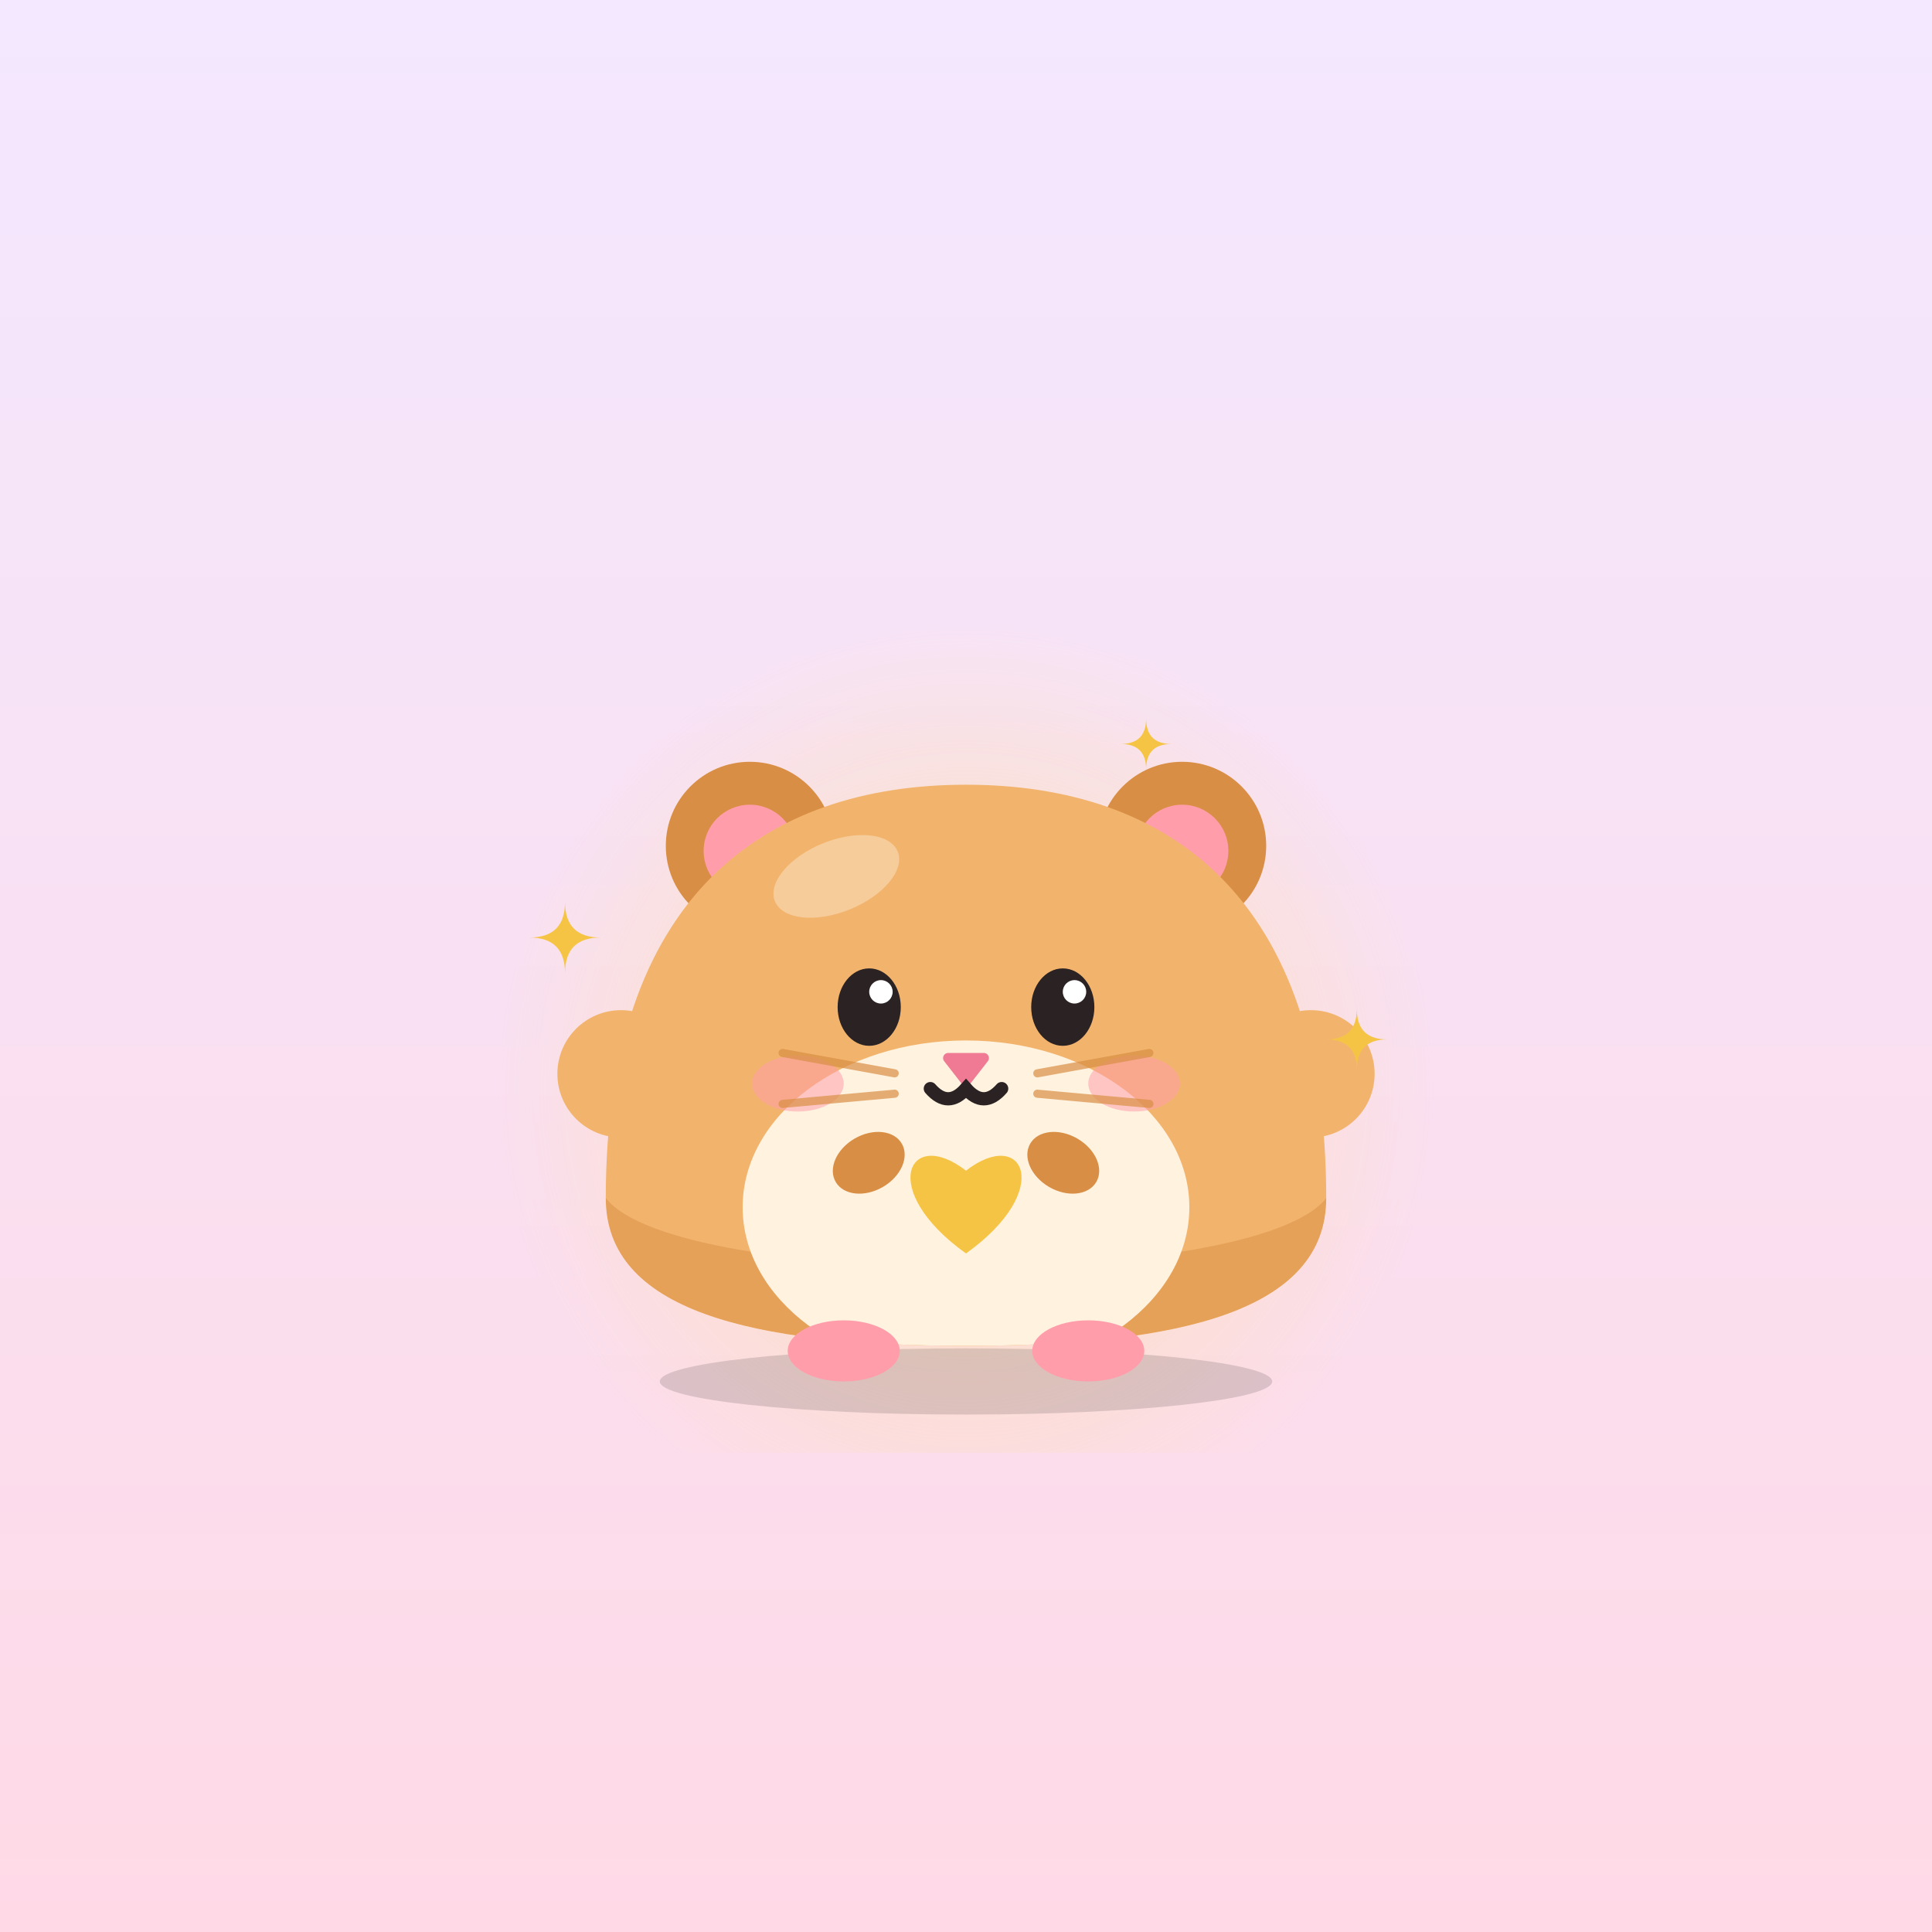
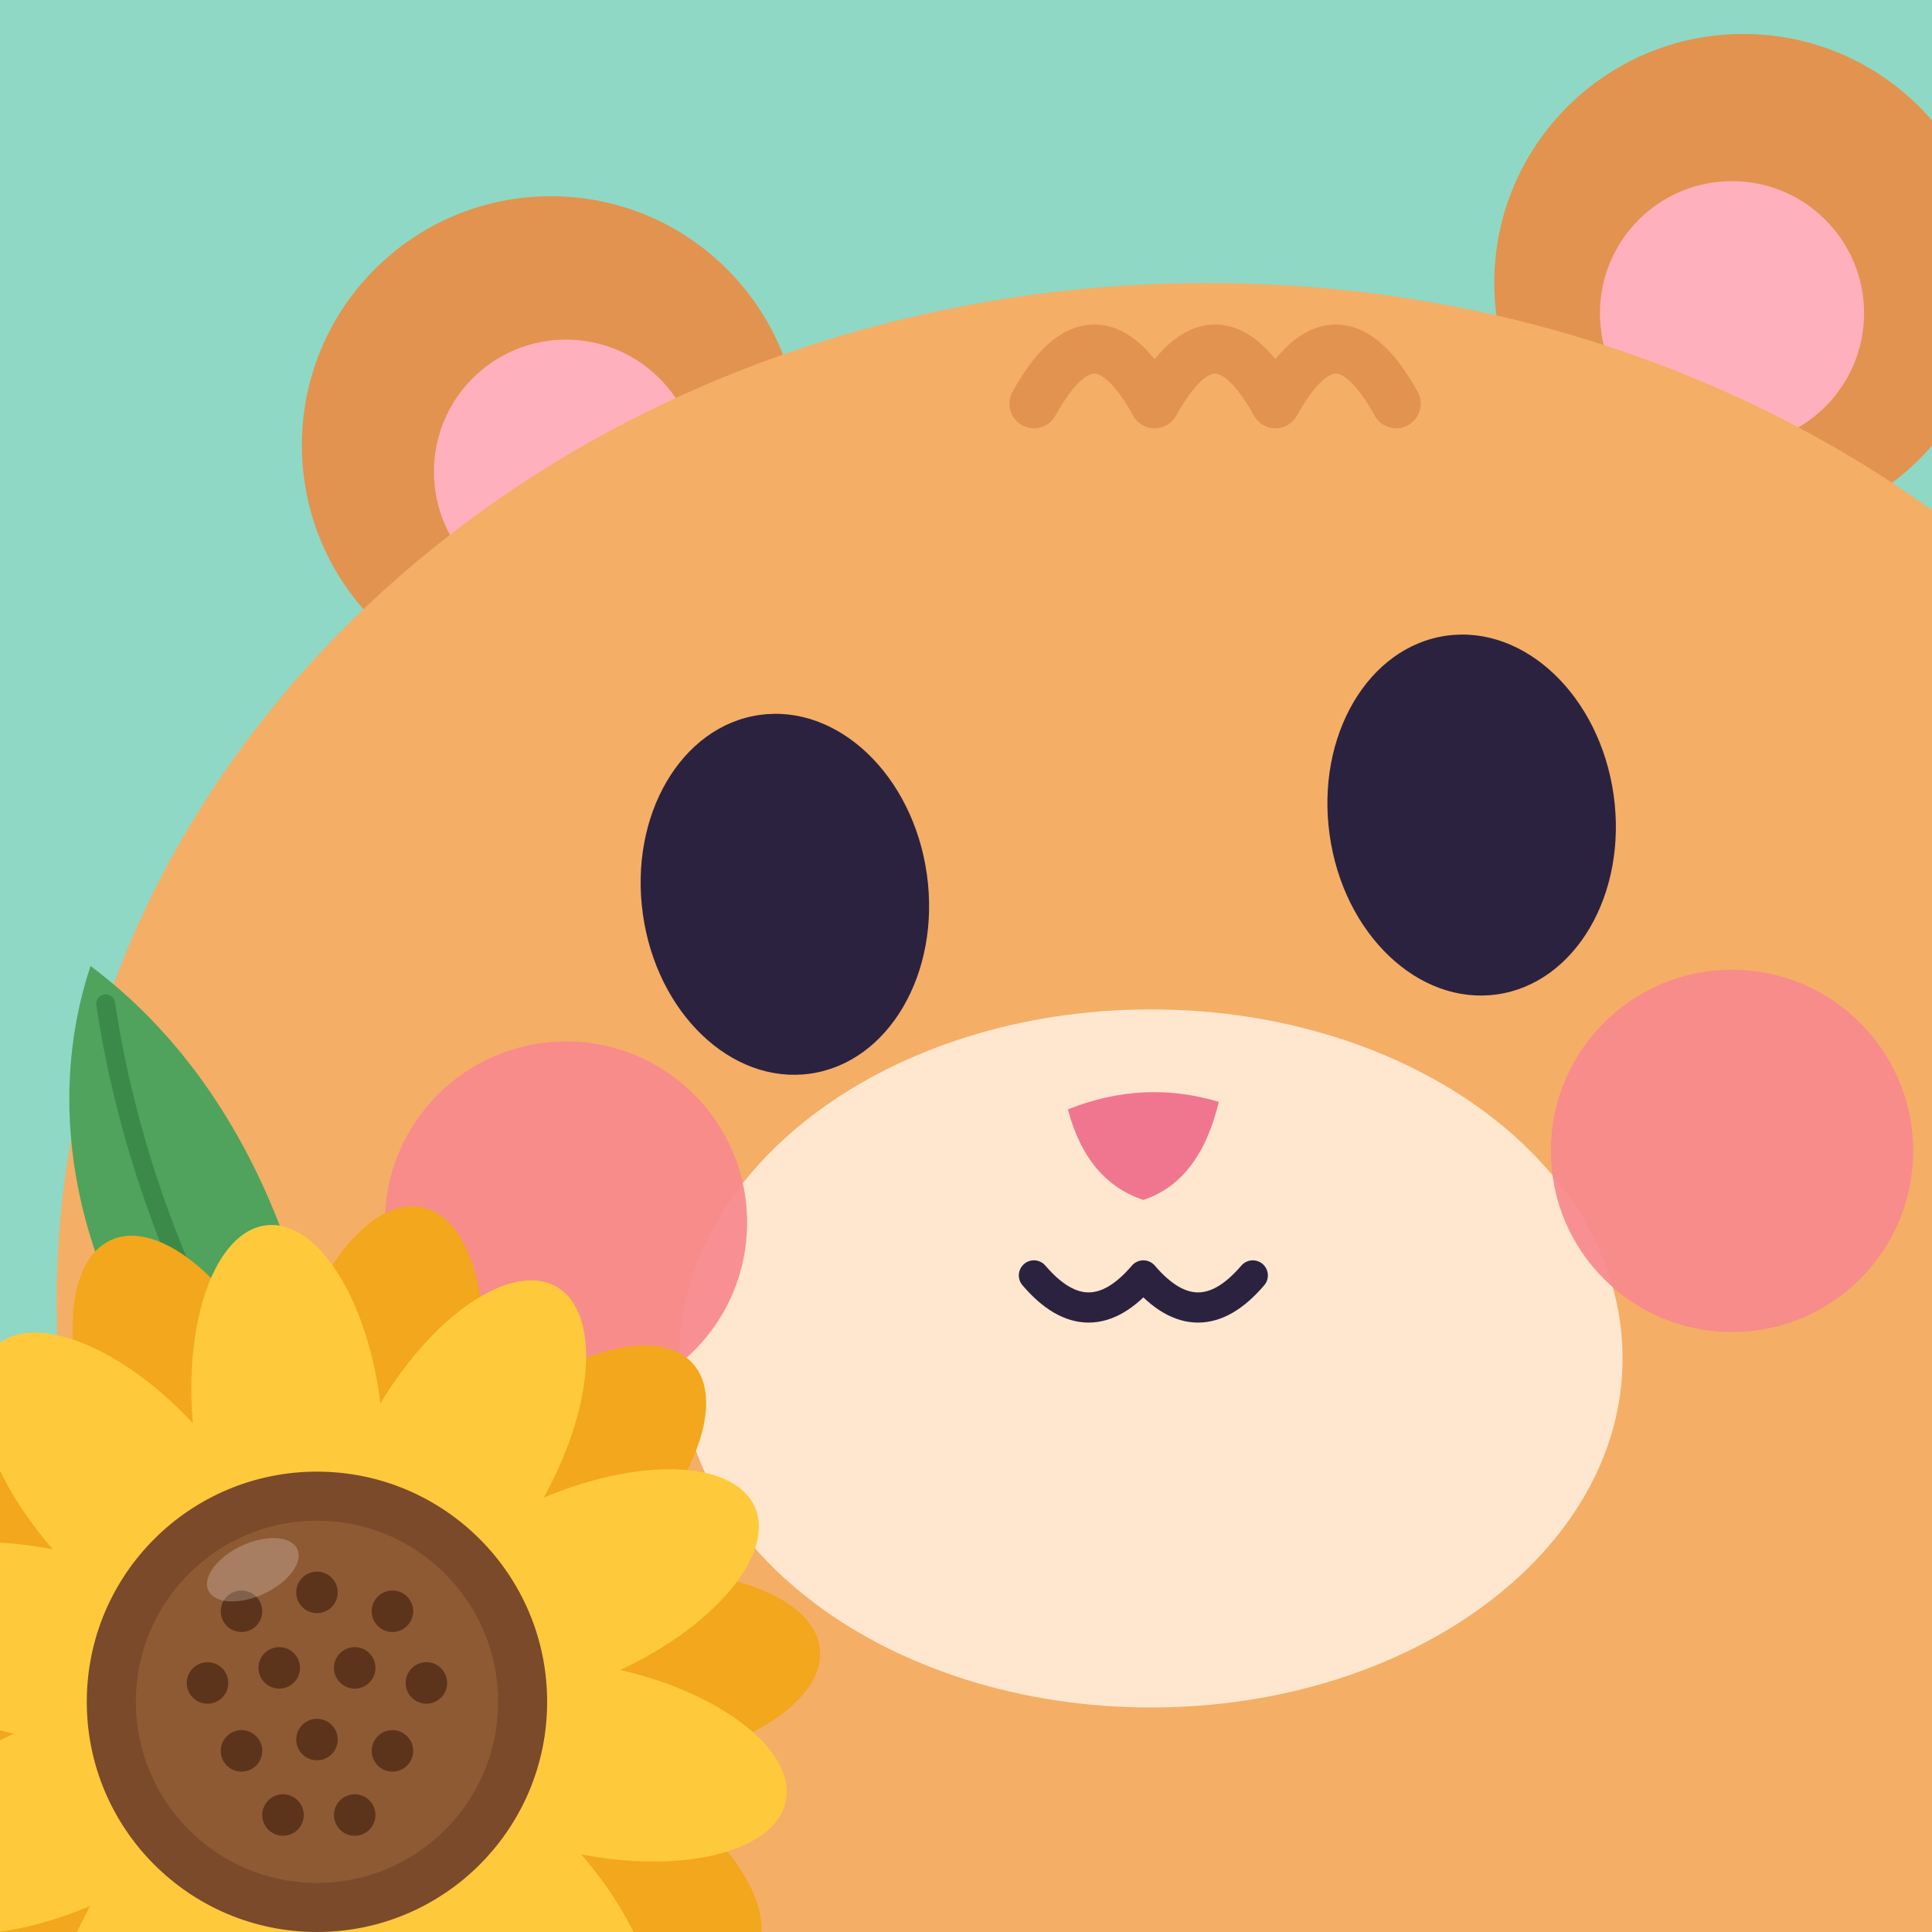
- <svg xmlns="http://www.w3.org/2000/svg" viewBox="0 0 512 512">
-   <defs>
-     <linearGradient id="bg" x1="0" y1="0" x2="0" y2="1">
-       <stop offset="0" stop-color="#F3E8FF" />
-       <stop offset="1" stop-color="#FFD9E6" />
-     </linearGradient>
-   </defs>
-   <rect width="512" height="512" rx="0" fill="url(#bg)" />
-   <g transform="translate(121 115) scale(0.75)">
-     <svg x="0" y="0" viewBox="0 0 200 200" width="360" height="360" role="img" aria-label="Hami" class="block overflow-visible">
-       <defs>
-         <clipPath id="bR0">
-           <path d="M29.286 150 C29.286 90.857 60.4 68.857 100 68.857 C139.6 68.857 170.714 90.857 170.714 150 C170.714 172 142.429 179 100 179 C57.571 179 29.286 172 29.286 150 Z" />
-         </clipPath>
-         <radialGradient id="gR0">
-           <stop offset="0%" stop-color="#FFE07A" stop-opacity="0.55" />
-           <stop offset="100%" stop-color="#FFE07A" stop-opacity="0" />
-         </radialGradient>
-       </defs>
-       <circle cx="100" cy="128.886" r="92" fill="url(#gR0)" />
-       <ellipse cx="100" cy="186" rx="60.107" ry="6.5" fill="rgba(0,0,0,0.13)" />
-       <g>
-         <g>
-           <circle cx="57.571" cy="80.857" r="16.5" fill="#D98E45" />
-           <circle cx="57.571" cy="81.857" r="9.075" fill="#FF9EAA" />
-         </g>
-         <g>
-           <circle cx="142.429" cy="80.857" r="16.5" fill="#D98E45" />
-           <circle cx="142.429" cy="81.857" r="9.075" fill="#FF9EAA" />
-         </g>
-         <circle cx="32.286" cy="125.611" r="12.5" fill="#F2B46D" />
-         <circle cx="167.714" cy="125.611" r="12.5" fill="#F2B46D" />
-         <path d="M29.286 150 C29.286 90.857 60.4 68.857 100 68.857 C139.6 68.857 170.714 90.857 170.714 150 C170.714 172 142.429 179 100 179 C57.571 179 29.286 172 29.286 150 Z" fill="#F2B46D" />
-         <g clip-path="url(#bR0)">
-           <path d="M29.286 150 C29.286 172 57.571 179 100 179 C142.429 179 170.714 172 170.714 150 C156.571 168 43.429 168 29.286 150 Z" fill="#D98E45" opacity="0.5" />
-           <ellipse cx="100" cy="151.806" rx="43.843" ry="32.743" fill="#FFF3E0" />
-         </g>
-         <ellipse cx="74.543" cy="86.857" rx="13" ry="7" fill="#fff" opacity="0.32" transform="rotate(-22 74.54286 86.85714)" />
-         <path d="M100 160.873 C82.5 148.373 88.75 135.873 100 144.623 C111.25 135.873 117.5 148.373 100 160.873 Z" fill="#F6C445" opacity="1" />
-         <g>
-           <ellipse cx="80.907" cy="143.074" rx="7.5" ry="5.5" fill="#D98E45" transform="rotate(-30 80.90714 143.0743)" />
-           <ellipse cx="76" cy="180" rx="11" ry="6" fill="#FF9EAA" />
-         </g>
-         <g>
-           <ellipse cx="119.093" cy="143.074" rx="7.5" ry="5.5" fill="#D98E45" transform="rotate(30 119.0929 143.0743)" />
-           <ellipse cx="124" cy="180" rx="11" ry="6" fill="#FF9EAA" />
-         </g>
-         <g>
-           <g class="pet-eyes">
-             <ellipse cx="81" cy="112.514" rx="6.2" ry="7.6" fill="#2B2224" />
-             <ellipse cx="119" cy="112.514" rx="6.2" ry="7.6" fill="#2B2224" />
-             <circle cx="83.3" cy="109.514" r="2.3" fill="#fff" />
-             <circle cx="121.3" cy="109.514" r="2.3" fill="#fff" />
-           </g>
-           <ellipse cx="67" cy="127.514" rx="9" ry="5.5" fill="#FF9EAA" opacity="0.55" />
-           <ellipse cx="133" cy="127.514" rx="9" ry="5.5" fill="#FF9EAA" opacity="0.55" />
-           <path d="M96.5 122.514 L103.5 122.514 L100 127.014 Z" fill="#F07A93" stroke="#F07A93" stroke-width="2" stroke-linejoin="round" />
-           <path d="M93 128.514 q3.5 4 7 0 q3.5 4 7 0" stroke="#2B2224" stroke-width="2.6" stroke-linecap="round" fill="none" />
-           <g stroke="#D98E45" stroke-width="1.6" stroke-linecap="round" opacity="0.7">
-             <path d="M86 125.514 L64 121.514" />
-             <path d="M86 129.514 L64 131.514" />
-             <path d="M114 125.514 L136 121.514" />
-             <path d="M114 129.514 L136 131.514" />
-           </g>
-         </g>
-         <g fill="#F6C445" class="sparkle">
-           <path d="M21.286 91.857 Q21.286 98.857 28.286 98.857 Q21.286 98.857 21.286 105.857 Q21.286 98.857 14.286 98.857 Q21.286 98.857 21.286 91.857 Z" />
-           <path d="M176.714 112.857 Q176.714 118.857 182.714 118.857 Q176.714 118.857 176.714 124.857 Q176.714 118.857 170.714 118.857 Q176.714 118.857 176.714 112.857 Z" />
-           <path d="M135.357 55.857 Q135.357 60.857 140.357 60.857 Q135.357 60.857 135.357 65.857 Q135.357 60.857 130.357 60.857 Q135.357 60.857 135.357 55.857 Z" />
-         </g>
-       </g>
-     </svg>
+ <svg xmlns="http://www.w3.org/2000/svg" viewBox="0 0 1024 1024" width="1024" height="1024">
+   <rect width="1024" height="1024" fill="#8FD8C5" />
+   <circle cx="292" cy="236" r="132" fill="#E2934F" />
+   <circle cx="300" cy="250" r="70" fill="#FFB0BC" />
+   <circle cx="924" cy="150" r="132" fill="#E2934F" />
+   <circle cx="918" cy="166" r="70" fill="#FFB0BC" />
+   <ellipse cx="640" cy="690" rx="610" ry="540" fill="#F4AE66" />
+   <path d="M548 214 q 32 -58 64 0 q 32 -58 64 0 q 32 -58 64 0" fill="none" stroke="#E2934F" stroke-width="26" stroke-linecap="round" stroke-linejoin="round" />
+   <ellipse cx="610" cy="720" rx="250" ry="185" fill="#FFE7CF" />
+   <circle cx="300" cy="648" r="96" fill="#F7898E" opacity="0.92" />
+   <circle cx="918" cy="610" r="96" fill="#F7898E" opacity="0.92" />
+   <ellipse cx="416" cy="474" rx="76" ry="96" fill="#2B2240" transform="rotate(-8 416 474)" />
+   <ellipse cx="780" cy="432" rx="76" ry="96" fill="#2B2240" transform="rotate(-8 780 432)" />
+   <path d="M566 588 Q 606 572 646 584 Q 636 626 606 636 Q 576 626 566 588 Z" fill="#F0768F" />
+   <path d="M548 676 q 29 34 58 0 q 29 34 58 0" fill="none" stroke="#2B2240" stroke-width="16" stroke-linecap="round" stroke-linejoin="round" />
+   <g transform="translate(168 902)">
+     <path d="M-30 -110 C -120 -190 -150 -300 -120 -390 C -40 -330 0 -230 10 -120 Z" fill="#4FA35C" />
+     <path d="M-20 -130 C -70 -210 -100 -290 -112 -370" fill="none" stroke="#3B8A49" stroke-width="10" stroke-linecap="round" />
+     <g fill="#F2A71C">
+       <ellipse cx="0" cy="-158" rx="52" ry="110" transform="rotate(12)" />
+       <ellipse cx="0" cy="-158" rx="52" ry="110" transform="rotate(48)" />
+       <ellipse cx="0" cy="-158" rx="52" ry="110" transform="rotate(84)" />
+       <ellipse cx="0" cy="-158" rx="52" ry="110" transform="rotate(120)" />
+       <ellipse cx="0" cy="-158" rx="52" ry="110" transform="rotate(156)" />
+       <ellipse cx="0" cy="-158" rx="52" ry="110" transform="rotate(192)" />
+       <ellipse cx="0" cy="-158" rx="52" ry="110" transform="rotate(228)" />
+       <ellipse cx="0" cy="-158" rx="52" ry="110" transform="rotate(264)" />
+       <ellipse cx="0" cy="-158" rx="52" ry="110" transform="rotate(300)" />
+       <ellipse cx="0" cy="-158" rx="52" ry="110" transform="rotate(336)" />
+     </g>
+     <g fill="#FFC93C">
+       <ellipse cx="0" cy="-150" rx="50" ry="104" transform="rotate(-6)" />
+       <ellipse cx="0" cy="-150" rx="50" ry="104" transform="rotate(30)" />
+       <ellipse cx="0" cy="-150" rx="50" ry="104" transform="rotate(66)" />
+       <ellipse cx="0" cy="-150" rx="50" ry="104" transform="rotate(102)" />
+       <ellipse cx="0" cy="-150" rx="50" ry="104" transform="rotate(138)" />
+       <ellipse cx="0" cy="-150" rx="50" ry="104" transform="rotate(174)" />
+       <ellipse cx="0" cy="-150" rx="50" ry="104" transform="rotate(210)" />
+       <ellipse cx="0" cy="-150" rx="50" ry="104" transform="rotate(246)" />
+       <ellipse cx="0" cy="-150" rx="50" ry="104" transform="rotate(282)" />
+       <ellipse cx="0" cy="-150" rx="50" ry="104" transform="rotate(318)" />
+     </g>
+     <circle r="122" fill="#7A4A2A" />
+     <circle r="96" fill="#8E5A34" />
+     <g fill="#5C341C">
+       <circle cx="-40" cy="-48" r="11" />
+       <circle cx="0" cy="-58" r="11" />
+       <circle cx="40" cy="-48" r="11" />
+       <circle cx="-58" cy="-10" r="11" />
+       <circle cx="-20" cy="-18" r="11" />
+       <circle cx="20" cy="-18" r="11" />
+       <circle cx="58" cy="-10" r="11" />
+       <circle cx="-40" cy="26" r="11" />
+       <circle cx="0" cy="20" r="11" />
+       <circle cx="40" cy="26" r="11" />
+       <circle cx="-18" cy="60" r="11" />
+       <circle cx="20" cy="60" r="11" />
+     </g>
+     <ellipse cx="-34" cy="-70" rx="26" ry="14" fill="#FFFFFF" opacity="0.22" transform="rotate(-25 -34 -70)" />
  </g>
</svg>
